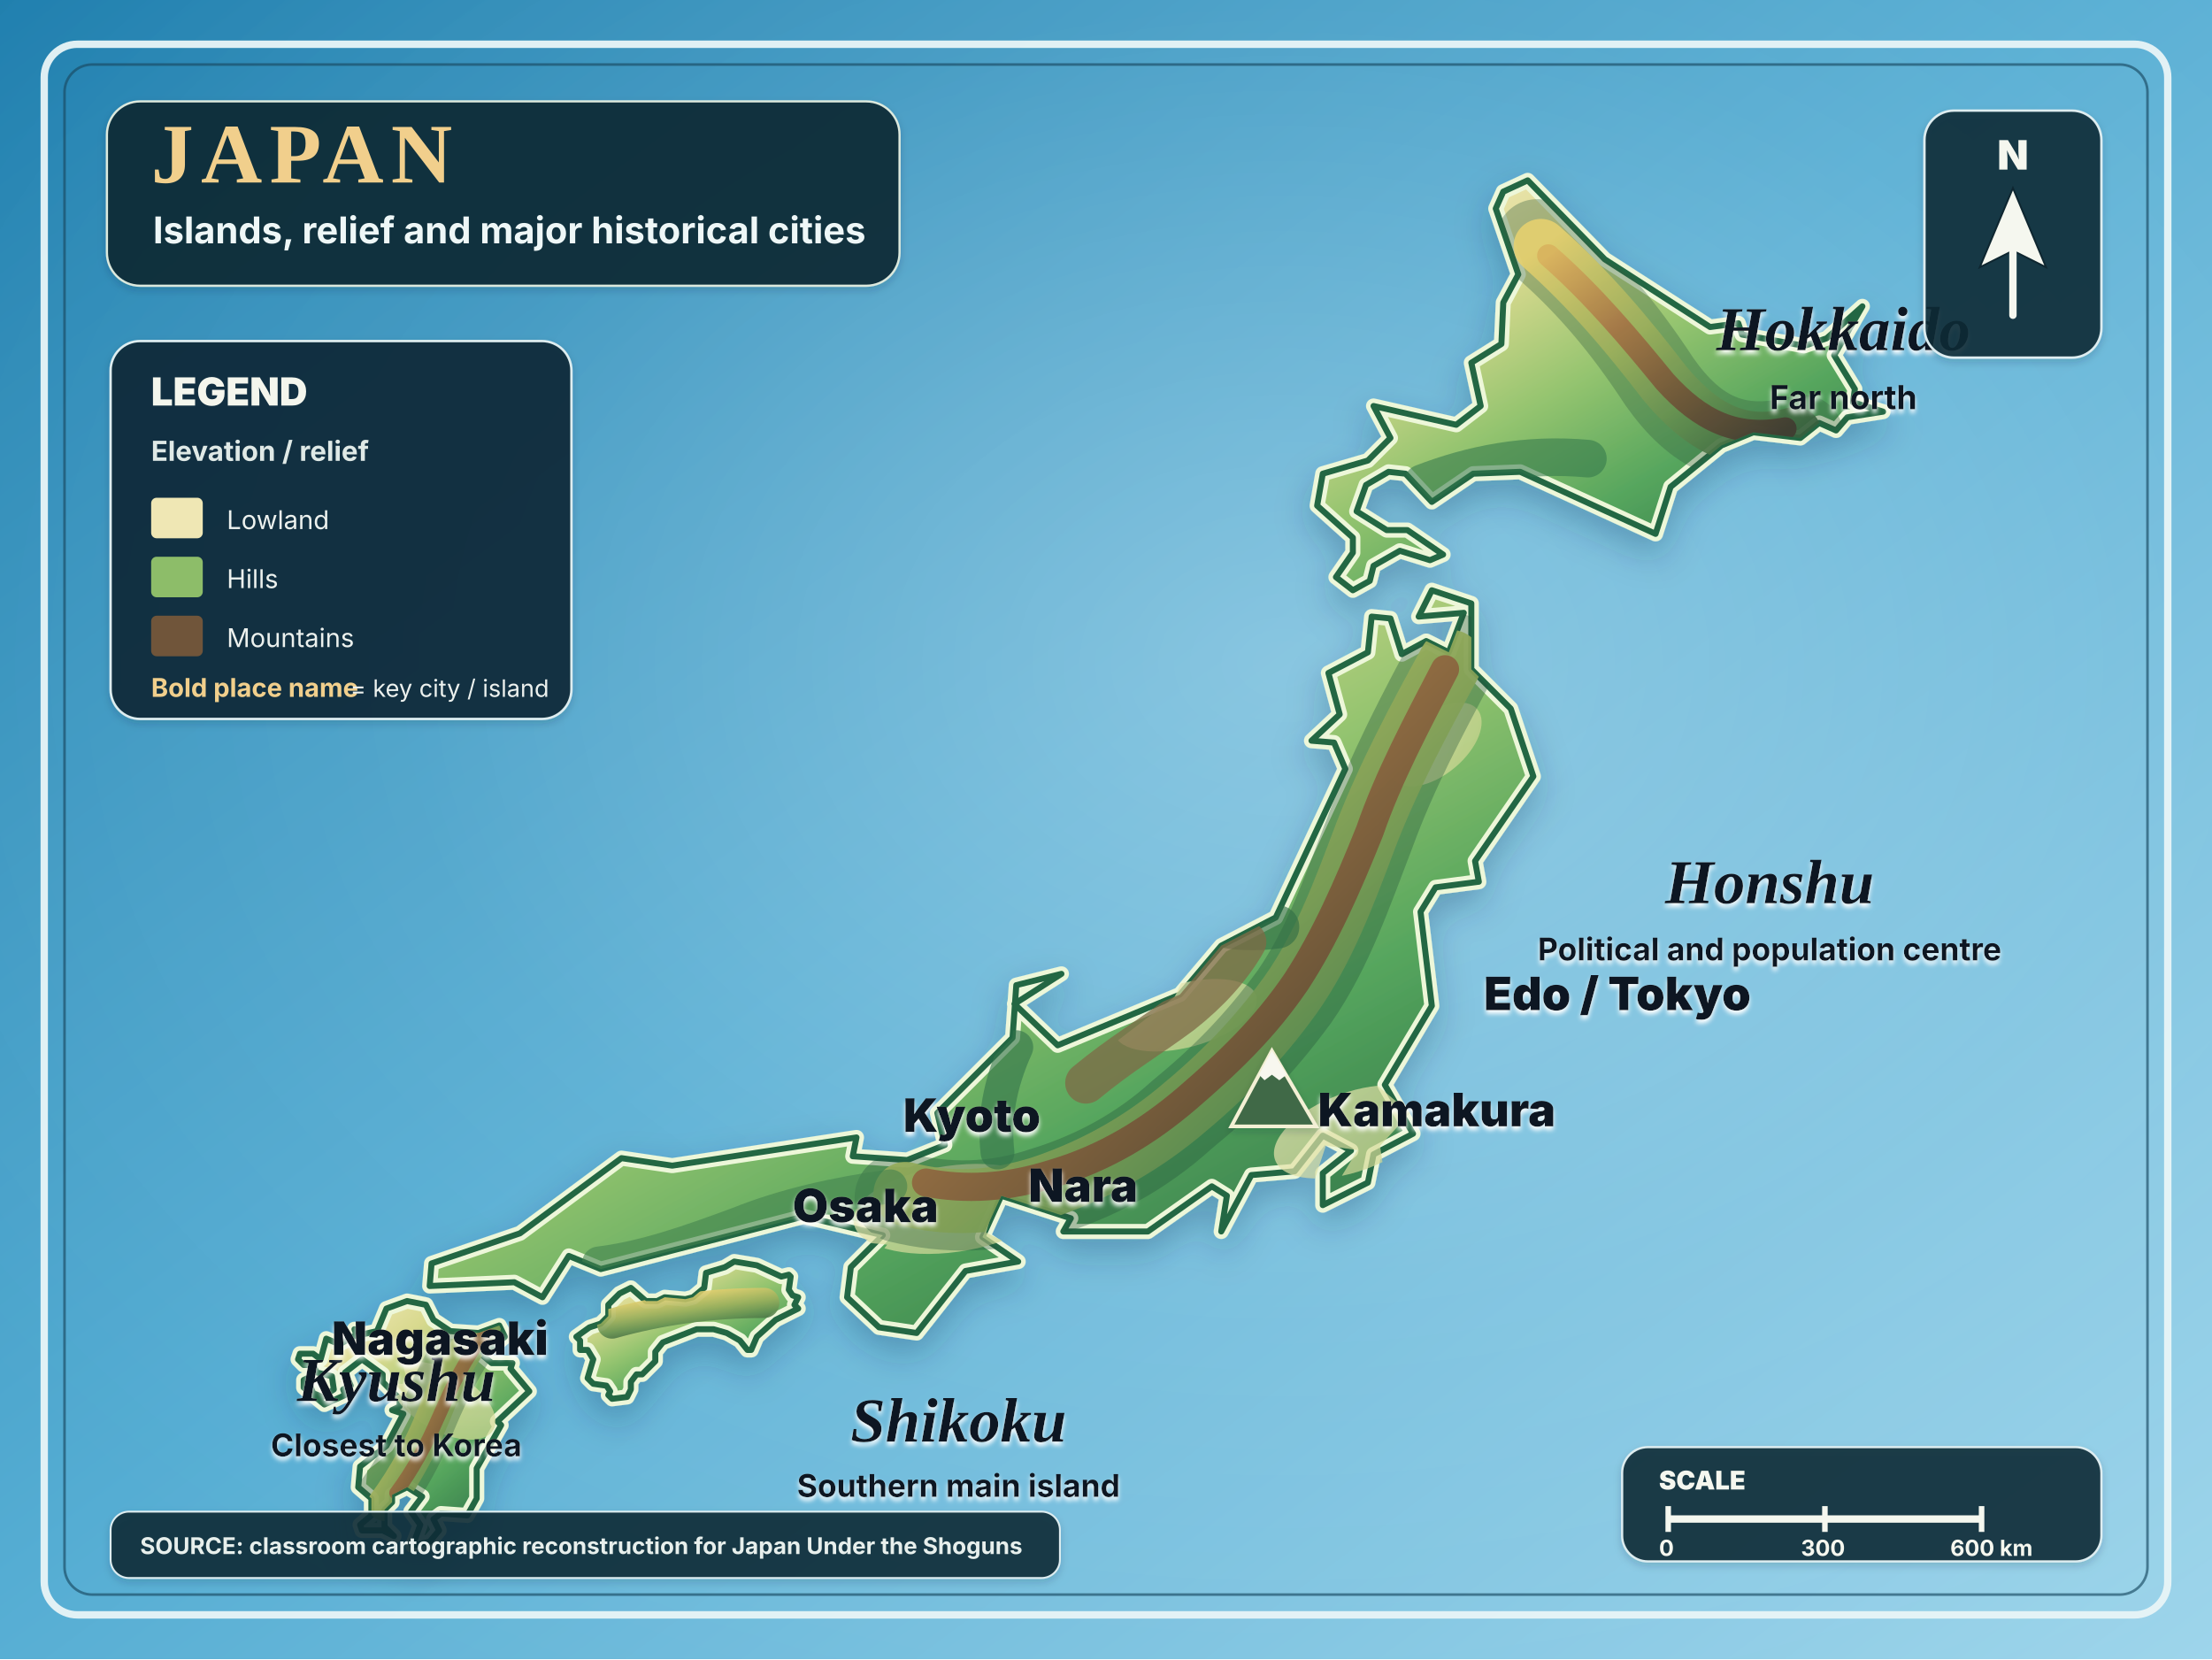
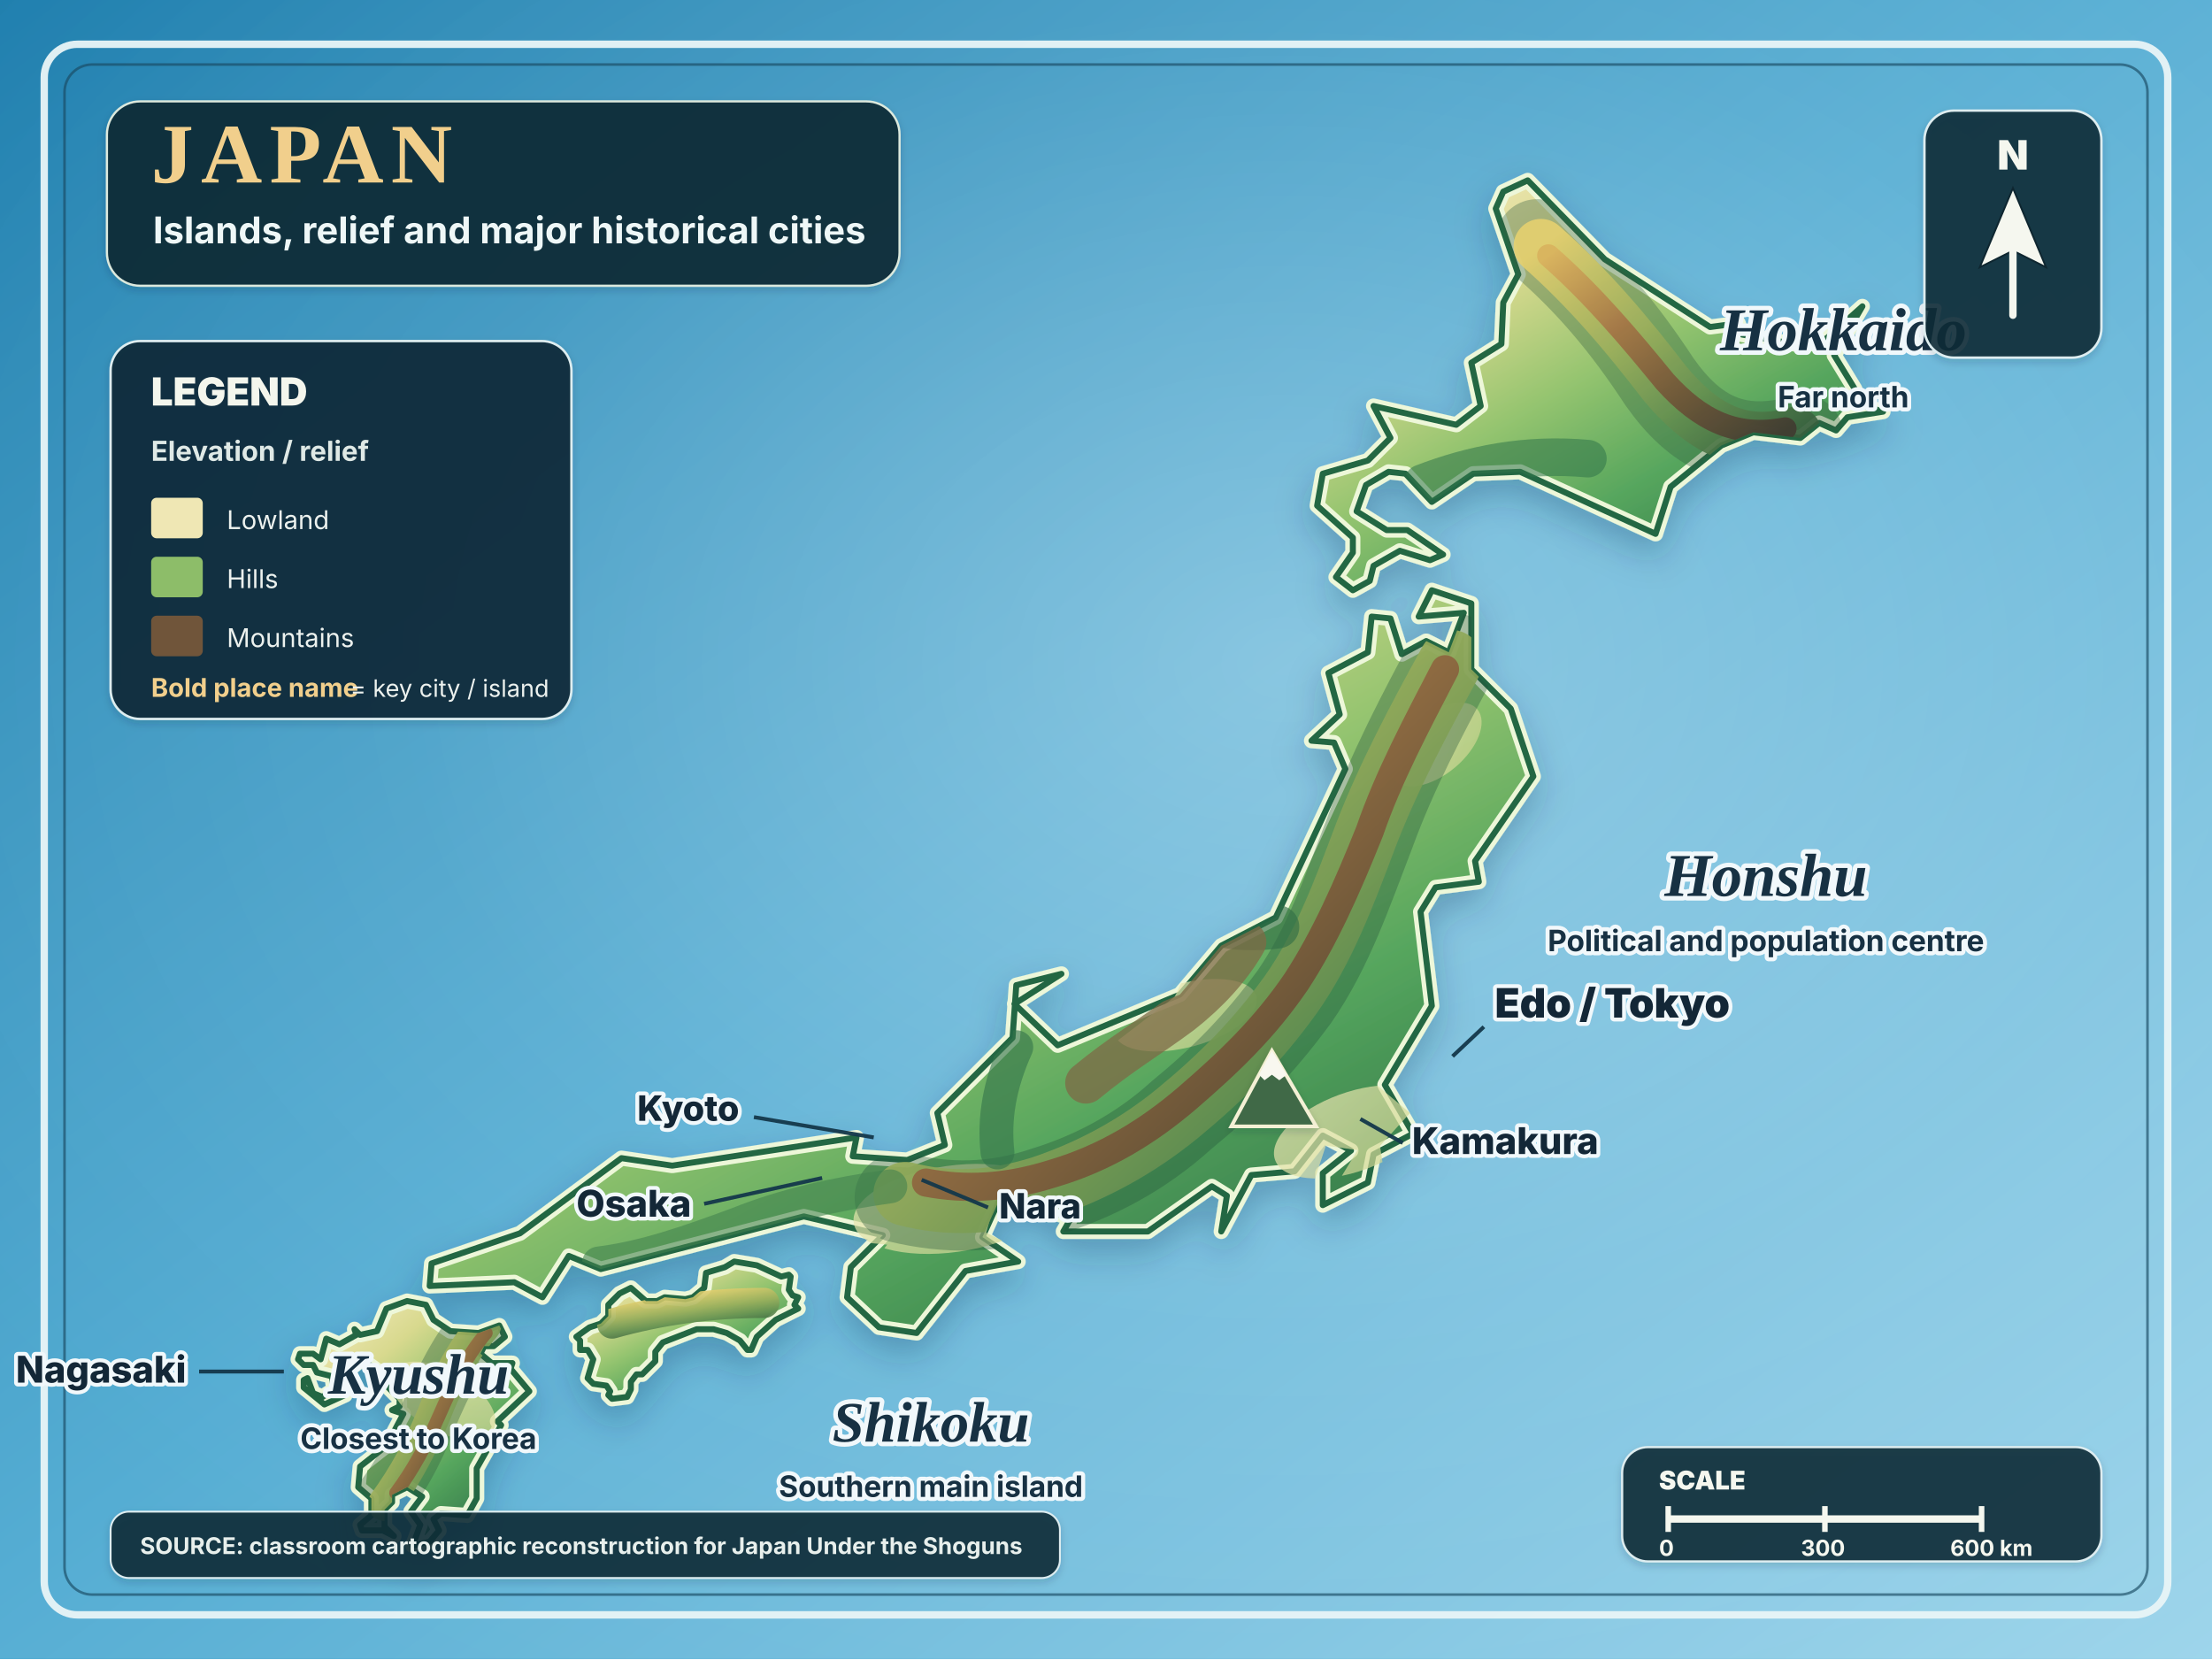
<svg xmlns="http://www.w3.org/2000/svg" viewBox="0 0 1200 900" role="img" aria-label="Realistic shaded relief map of Japan with BOLTSS, four main islands and major historical cities">
  <defs>
    <linearGradient id="sea" x1="0" y1="0" x2="1" y2="1">
      <stop offset="0" stop-color="#1f7fae" />
      <stop offset="0.48" stop-color="#55add3" />
      <stop offset="1" stop-color="#9ed5eb" />
    </linearGradient>
    <radialGradient id="seaGlow" cx="58%" cy="40%" r="72%">
      <stop offset="0" stop-color="#ffffff" stop-opacity="0.30" />
      <stop offset="0.55" stop-color="#ffffff" stop-opacity="0.08" />
      <stop offset="1" stop-color="#ffffff" stop-opacity="0" />
    </radialGradient>
    <linearGradient id="land" x1="0.15" y1="0.08" x2="0.85" y2="0.95">
      <stop offset="0" stop-color="#efe7b4" />
      <stop offset="0.22" stop-color="#d8d98e" />
      <stop offset="0.46" stop-color="#94c46f" />
      <stop offset="0.70" stop-color="#55a55d" />
      <stop offset="1" stop-color="#2d7047" />
    </linearGradient>
    <linearGradient id="ridge" x1="0" y1="0" x2="1" y2="1">
      <stop offset="0" stop-color="#e6d06f" />
      <stop offset="0.42" stop-color="#9caf5c" />
      <stop offset="0.72" stop-color="#628e50" />
      <stop offset="1" stop-color="#375f3d" />
    </linearGradient>
    <linearGradient id="highRidge" x1="0" y1="0" x2="1" y2="1">
      <stop offset="0" stop-color="#d9b35e" />
      <stop offset="0.35" stop-color="#a47746" />
      <stop offset="0.68" stop-color="#6e5638" />
      <stop offset="1" stop-color="#403d31" />
    </linearGradient>
    <linearGradient id="lowland" x1="0" y1="0" x2="1" y2="1">
      <stop offset="0" stop-color="#efe8b6" />
      <stop offset="1" stop-color="#c9d48c" />
    </linearGradient>
    <filter id="shadow" x="-30%" y="-30%" width="160%" height="160%">
      <feDropShadow dx="0" dy="8" stdDeviation="9" flood-color="#08354d" flood-opacity="0.26" />
    </filter>
    <filter id="softShadow" x="-30%" y="-30%" width="160%" height="160%">
      <feDropShadow dx="0" dy="2" stdDeviation="2" flood-color="#0b3042" flood-opacity="0.18" />
    </filter>
    <filter id="labelShadow" x="-50%" y="-50%" width="200%" height="200%">
      <feDropShadow dx="0" dy="2" stdDeviation="1.4" flood-color="#ffffff" flood-opacity="0.97" />
    </filter>
    <path id="kyushu" d="M 143 638 L 132 642 L 127 654 L 118 656 L 115 653 L 116 656 L 107 661 L 100 658 L 97 669 L 93 666 L 86 666 L 85 669 L 88 672 L 93 672 L 95 676 L 103 678 L 104 685 L 98 689 L 93 687 L 90 679 L 88 680 L 88 684 L 99 693 L 110 688 L 109 685 L 113 683 L 110 676 L 119 669 L 130 677 L 130 681 L 139 690 L 139 694 L 135 696 L 141 698 L 132 715 L 118 726 L 117 737 L 124 743 L 124 752 L 118 757 L 119 760 L 130 760 L 136 763 L 131 758 L 131 749 L 135 745 L 135 741 L 143 737 L 151 742 L 145 750 L 150 757 L 146 768 L 155 766 L 160 760 L 157 754 L 161 751 L 175 752 L 180 743 L 180 727 L 193 704 L 191 702 L 208 686 L 198 674 L 199 671 L 188 671 L 182 666 L 184 662 L 189 662 L 195 657 L 192 651 L 181 655 L 166 654 L 157 648 L 153 640 Z" />
    <path id="shikoku" d="M 347 625 L 346 624 L 342 625 L 329 619 L 317 617 L 312 620 L 302 623 L 301 631 L 295 636 L 291 637 L 280 636 L 276 638 L 270 638 L 262 631 L 256 634 L 250 640 L 250 646 L 246 650 L 240 652 L 233 657 L 235 659 L 235 664 L 239 664 L 242 669 L 239 679 L 242 682 L 249 683 L 251 686 L 250 688 L 252 690 L 260 689 L 262 685 L 262 681 L 265 677 L 268 677 L 275 670 L 275 665 L 279 660 L 297 653 L 306 653 L 313 655 L 320 659 L 324 664 L 326 664 L 329 657 L 339 648 L 351 642 L 349 640 L 351 636 L 348 635 L 346 632 Z" />
    <path id="honshu" d="M 709 267 L 688 260 L 681 274 L 705 272 L 697 293 L 685 287 L 672 294 L 666 275 L 656 274 L 654 293 L 633 304 L 639 326 L 624 340 L 636 341 L 642 355 L 605 434 L 576 449 L 554 475 L 489 502 L 466 480 L 491 464 L 467 470 L 465 498 L 425 538 L 429 555 L 409 563 L 380 561 L 382 551 L 284 566 L 257 562 L 203 602 L 156 618 L 155 630 L 200 628 L 215 636 L 229 614 L 246 621 L 354 593 L 396 603 L 379 620 L 377 636 L 394 652 L 414 655 L 440 622 L 468 617 L 449 604 L 459 582 L 496 594 L 492 601 L 537 601 L 571 577 L 579 582 L 576 601 L 592 571 L 615 569 L 630 550 L 645 558 L 630 570 L 630 587 L 654 575 L 657 560 L 678 549 L 663 523 L 688 481 L 682 431 L 690 418 L 713 415 L 711 404 L 742 359 L 730 323 L 709 302 Z" />
    <path id="hokkaido" d="M 917 109 L 898 126 L 886 130 L 853 124 L 851 118 L 836 120 L 780 84 L 739 42 L 726 48 L 722 57 L 734 92 L 726 107 L 725 129 L 709 139 L 714 162 L 701 172 L 657 162 L 666 179 L 654 191 L 630 198 L 627 215 L 646 232 L 646 240 L 637 253 L 646 260 L 655 255 L 657 247 L 671 239 L 687 244 L 694 241 L 675 228 L 664 228 L 648 218 L 653 204 L 665 197 L 674 198 L 688 213 L 710 198 L 735 197 L 807 230 L 815 205 L 842 183 L 859 176 L 884 179 L 894 171 L 903 175 L 909 168 L 928 165 L 912 160 L 913 153 L 902 135 Z" />
    <clipPath id="clipKyushu">
      <use href="#kyushu" />
    </clipPath>
    <clipPath id="clipShikoku">
      <use href="#shikoku" />
    </clipPath>
    <clipPath id="clipHonshu">
      <use href="#honshu" />
    </clipPath>
    <clipPath id="clipHokkaido">
      <use href="#hokkaido" />
    </clipPath>
  </defs>
  <rect width="1200" height="900" fill="url(#sea)" />
  <rect width="1200" height="900" fill="url(#seaGlow)" />
  <rect x="24" y="24" width="1152" height="852" rx="18" fill="none" stroke="#e8f4f7" stroke-width="4" opacity="0.95" />
  <rect x="35" y="35" width="1130" height="830" rx="15" fill="none" stroke="#194a62" stroke-width="1.4" opacity="0.65" />
  <g filter="url(#softShadow)">
    <rect x="58" y="55" width="430" height="100" rx="18" fill="#102c37" fill-opacity="0.92" stroke="#dce9dd" stroke-width="1.2" />
  </g>
  <text x="82" y="99" font-family="Georgia, Times New Roman, serif" font-size="46" font-weight="800" letter-spacing="4" fill="#f1cf8c">JAPAN</text>
  <text x="83" y="132" font-family="Inter, Arial, sans-serif" font-size="20" font-weight="700" fill="#eef7f7">Islands, relief and major historical cities</text>
  <g transform="translate(75 55) scale(1.02)" fill="url(#land)" stroke="#edf7d9" stroke-width="8" stroke-linejoin="round" filter="url(#shadow)">
    <use href="#kyushu" />
    <use href="#shikoku" />
    <use href="#honshu" />
    <use href="#hokkaido" />
  </g>
  <g transform="translate(75 55) scale(1.02)" fill="none" stroke="#236743" stroke-width="3.2" stroke-linejoin="round">
    <use href="#kyushu" />
    <use href="#shikoku" />
    <use href="#honshu" />
    <use href="#hokkaido" />
  </g>
  <g transform="translate(75 55) scale(1.02)" opacity="0.7" fill="url(#lowland)">
    <ellipse cx="646" cy="548" rx="44" ry="21" transform="rotate(-20 646 548)" clip-path="url(#clipHonshu)" />
    <ellipse cx="433" cy="589" rx="53" ry="23" transform="rotate(-8 433 589)" clip-path="url(#clipHonshu)" />
    <ellipse cx="557" cy="486" rx="39" ry="17" transform="rotate(-15 557 486)" clip-path="url(#clipHonshu)" />
    <ellipse cx="690" cy="342" rx="29" ry="16" transform="rotate(-40 690 342)" clip-path="url(#clipHonshu)" />
    <ellipse cx="162" cy="691" rx="31" ry="16" transform="rotate(30 162 691)" clip-path="url(#clipKyushu)" />
  </g>
  <g transform="translate(75 55) scale(1.02)" clip-path="url(#clipHokkaido)" fill="none" stroke-linecap="round" stroke-linejoin="round">
    <path d="M744 74 C770 96 790 120 809 149 C828 176 850 188 885 178" stroke="#315c3f" stroke-width="44" opacity="0.34" />
    <path d="M746 77 C772 100 792 124 812 150 C832 174 853 185 881 177" stroke="url(#ridge)" stroke-width="29" opacity="0.90" />
    <path d="M750 82 C774 103 794 127 812 149 C831 170 850 179 876 174" stroke="url(#highRidge)" stroke-width="12" opacity="0.95" />
    <path d="M683 203 C709 193 738 187 771 190" stroke="#2f7549" stroke-width="20" opacity="0.55" />
  </g>
  <g transform="translate(75 55) scale(1.02)" clip-path="url(#clipHonshu)" fill="none" stroke-linecap="round" stroke-linejoin="round">
    <path d="M699 296 C683 326 667 356 655 389 C643 420 633 450 615 476 C596 502 577 521 555 539 C533 559 508 572 482 580 C455 589 430 589 405 583" stroke="#214f38" stroke-width="48" opacity="0.34" />
    <path d="M698 298 C681 329 665 359 653 390 C641 422 630 451 613 475 C595 500 576 519 553 538 C531 556 507 569 480 578 C454 586 431 587 408 581" stroke="url(#ridge)" stroke-width="34" opacity="0.93" />
    <path d="M695 302 C680 331 665 359 655 388 C643 418 631 445 616 468 C599 493 580 511 558 530 C537 548 514 562 487 570 C462 578 440 579 419 575" stroke="url(#highRidge)" stroke-width="15" opacity="0.98" />
    <path d="M606 439 C584 442 564 438 545 425 C526 412 511 395 503 376" stroke="#316d46" stroke-width="23" opacity="0.62" />
    <path d="M467 503 C458 523 455 541 457 559" stroke="#34754a" stroke-width="18" opacity="0.62" />
    <path d="M400 577 C371 581 344 587 319 597 C292 607 269 615 245 618" stroke="#42814e" stroke-width="18" opacity="0.58" />
    <path d="M504 522 C522 507 539 497 555 485 C569 474 581 461 589 447" stroke="#7e6a45" stroke-width="22" opacity="0.75" />
  </g>
  <g transform="translate(75 55) scale(1.02)" clip-path="url(#clipShikoku)" fill="none" stroke-linecap="round">
    <path d="M252 650 C277 643 304 639 333 639" stroke="url(#ridge)" stroke-width="16" opacity="0.88" />
  </g>
  <g transform="translate(75 55) scale(1.02)" clip-path="url(#clipKyushu)" fill="none" stroke-linecap="round" stroke-linejoin="round">
    <path d="M184 648 C171 663 162 681 154 700 C147 718 138 735 125 750" stroke="#315e3f" stroke-width="31" opacity="0.38" />
    <path d="M184 651 C172 665 164 681 157 699 C150 716 142 731 131 746" stroke="url(#ridge)" stroke-width="18" opacity="0.92" />
    <path d="M185 655 C174 668 167 683 160 699 C153 715 146 728 137 740" stroke="url(#highRidge)" stroke-width="7" opacity="0.94" />
  </g>
  <g transform="translate(668 579)" filter="url(#softShadow)">
    <path d="M0 32 L22 -9 L46 32 Z" fill="#3f6946" stroke="#f4f0d5" stroke-width="2" />
    <path d="M15 4 L22 -9 L30 4 L26 7 L22 4 L18 7 Z" fill="#f8f7ef" />
  </g>
-   <g font-family="Georgia, Times New Roman, serif" font-weight="800" fill="#0f1820" filter="url(#labelShadow)">
-     <text x="1000" y="190" text-anchor="middle" font-size="34" font-style="italic">Hokkaido</text>
-     <text x="1000" y="222" text-anchor="middle" font-family="Inter, Arial, sans-serif" font-size="18" font-style="normal" font-weight="700">Far north</text>
-     <text x="960" y="490" text-anchor="middle" font-size="34" font-style="italic">Honshu</text>
-     <text x="960" y="521" text-anchor="middle" font-family="Inter, Arial, sans-serif" font-size="17" font-style="normal" font-weight="700">Political and population centre</text>
-     <text x="215" y="760" text-anchor="middle" font-size="34" font-style="italic">Kyushu</text>
-     <text x="215" y="790" text-anchor="middle" font-family="Inter, Arial, sans-serif" font-size="17" font-style="normal" font-weight="700">Closest to Korea</text>
-     <text x="520" y="782" text-anchor="middle" font-size="34" font-style="italic">Shikoku</text>
-     <text x="520" y="812" text-anchor="middle" font-family="Inter, Arial, sans-serif" font-size="17" font-style="normal" font-weight="700">Southern main island</text>
+   <g font-family="Georgia, Times New Roman, serif" font-style="italic" font-weight="700" fill="#173143" stroke="#f1f8fb" stroke-width="5" stroke-linejoin="round" paint-order="stroke fill">
+     <text x="1000" y="190" text-anchor="middle" font-size="33">Hokkaido</text>
+     <text x="1000" y="221" text-anchor="middle" font-family="Inter, Arial, sans-serif" font-size="16" font-style="normal" font-weight="700" stroke-width="4.4">Far north</text>
+     <text x="958" y="486" text-anchor="middle" font-size="33">Honshu</text>
+     <text x="958" y="516" text-anchor="middle" font-family="Inter, Arial, sans-serif" font-size="16" font-style="normal" font-weight="700" stroke-width="4.4">Political and population centre</text>
+     <text x="227" y="756" text-anchor="middle" font-size="31">Kyushu</text>
+     <text x="227" y="786" text-anchor="middle" font-family="Inter, Arial, sans-serif" font-size="16" font-style="normal" font-weight="700" stroke-width="4.4">Closest to Korea</text>
+     <text x="505" y="782" text-anchor="middle" font-size="31">Shikoku</text>
+     <text x="505" y="812" text-anchor="middle" font-family="Inter, Arial, sans-serif" font-size="16" font-style="normal" font-weight="700" stroke-width="4.4">Southern main island</text>
  </g>
-   <g font-family="Inter, Arial, sans-serif" font-weight="900" font-size="25" fill="#101820" filter="url(#labelShadow)">
-     <text x="180" y="735">Nagasaki</text>
-     <text x="430" y="663">Osaka</text>
-     <text x="490" y="614">Kyoto</text>
-     <text x="558" y="652">Nara</text>
-     <text x="715" y="611">Kamakura</text>
-     <text x="805" y="548">Edo / Tokyo</text>
+   <g font-family="Inter, Arial, sans-serif" fill="#132737" stroke="#f1f8fb" stroke-width="4.2" stroke-linejoin="round" paint-order="stroke fill">
+     <g stroke="#14384a" stroke-width="2.1" fill="none" opacity="0.95">
+       <path d="M 154 744 L 108 744" />
+       <path d="M 446 639 L 382 653" />
+       <path d="M 474 617 L 409 606" />
+       <path d="M 500 640 L 536 655" />
+       <path d="M 738 607 L 761 620" />
+       <path d="M 788 573 L 805 557" />
+     </g>
+     <text x="101" y="750" text-anchor="end" font-size="20" font-weight="800">Nagasaki</text>
+     <text x="375" y="660" text-anchor="end" font-size="20" font-weight="800">Osaka</text>
+     <text x="401" y="608" text-anchor="end" font-size="19" font-weight="800">Kyoto</text>
+     <text x="542" y="661" text-anchor="start" font-size="19" font-weight="800">Nara</text>
+     <text x="766" y="626" text-anchor="start" font-size="20" font-weight="800">Kamakura</text>
+     <text x="811" y="552" text-anchor="start" font-size="22" font-weight="900">Edo / Tokyo</text>
  </g>
  <g filter="url(#softShadow)">
    <rect x="1044" y="60" width="96" height="134" rx="16" fill="#102c37" fill-opacity="0.88" stroke="#deedf0" stroke-width="1.3" />
  </g>
  <text x="1092" y="92" text-anchor="middle" font-family="Inter, Arial, sans-serif" font-size="22" font-weight="900" fill="#f5f7ef">N</text>
  <path d="M1092 102 L1110 145 L1092 136 L1074 145 Z" fill="#f5f7ef" stroke="#0e2630" stroke-width="1" />
  <path d="M1092 134 L1092 171" stroke="#f5f7ef" stroke-width="4" stroke-linecap="round" />
  <g filter="url(#softShadow)">
    <rect x="60" y="185" width="250" height="205" rx="16" fill="#102c37" fill-opacity="0.90" stroke="#deedf0" stroke-width="1.3" />
  </g>
  <text x="82" y="220" font-family="Inter, Arial, sans-serif" font-size="21" font-weight="900" fill="#f4f6ed">LEGEND</text>
  <text x="82" y="250" font-family="Inter, Arial, sans-serif" font-size="15" font-weight="700" fill="#dfe9e6">Elevation / relief</text>
  <rect x="82" y="270" width="28" height="22" rx="3" fill="#efe7b4" />
  <text x="123" y="287" font-family="Inter, Arial, sans-serif" font-size="14" fill="#ecf1ee">Lowland</text>
  <rect x="82" y="302" width="28" height="22" rx="3" fill="#8dbd69" />
  <text x="123" y="319" font-family="Inter, Arial, sans-serif" font-size="14" fill="#ecf1ee">Hills</text>
  <rect x="82" y="334" width="28" height="22" rx="3" fill="#70553a" />
  <text x="123" y="351" font-family="Inter, Arial, sans-serif" font-size="14" fill="#ecf1ee">Mountains</text>
  <text x="82" y="378" font-family="Inter, Arial, sans-serif" font-size="14" font-weight="700" fill="#f1cf8c">Bold place name</text>
  <text x="190" y="378" font-family="Inter, Arial, sans-serif" font-size="13" fill="#ecf1ee">= key city / island</text>
  <g filter="url(#softShadow)">
    <rect x="880" y="785" width="260" height="62" rx="14" fill="#102c37" fill-opacity="0.88" stroke="#deedf0" stroke-width="1.2" />
  </g>
  <text x="900" y="808" font-family="Inter, Arial, sans-serif" font-size="14" font-weight="900" fill="#f5f7ef">SCALE</text>
  <line x1="905" y1="824" x2="1075" y2="824" stroke="#f5f7ef" stroke-width="4" />
  <line x1="905" y1="817" x2="905" y2="831" stroke="#f5f7ef" stroke-width="3" />
  <line x1="990" y1="817" x2="990" y2="831" stroke="#f5f7ef" stroke-width="3" />
  <line x1="1075" y1="817" x2="1075" y2="831" stroke="#f5f7ef" stroke-width="3" />
  <text x="900" y="844" font-family="Inter, Arial, sans-serif" font-size="12" font-weight="700" fill="#f5f7ef">0</text>
  <text x="977" y="844" font-family="Inter, Arial, sans-serif" font-size="12" font-weight="700" fill="#f5f7ef">300</text>
  <text x="1058" y="844" font-family="Inter, Arial, sans-serif" font-size="12" font-weight="700" fill="#f5f7ef">600 km</text>
  <g filter="url(#softShadow)">
    <rect x="60" y="820" width="515" height="36" rx="10" fill="#102c37" fill-opacity="0.88" stroke="#deedf0" stroke-width="1" />
  </g>
  <text x="76" y="843" font-family="Inter, Arial, sans-serif" font-size="12.5" font-weight="700" fill="#e7efec">SOURCE: classroom cartographic reconstruction for Japan Under the Shoguns</text>
</svg>
